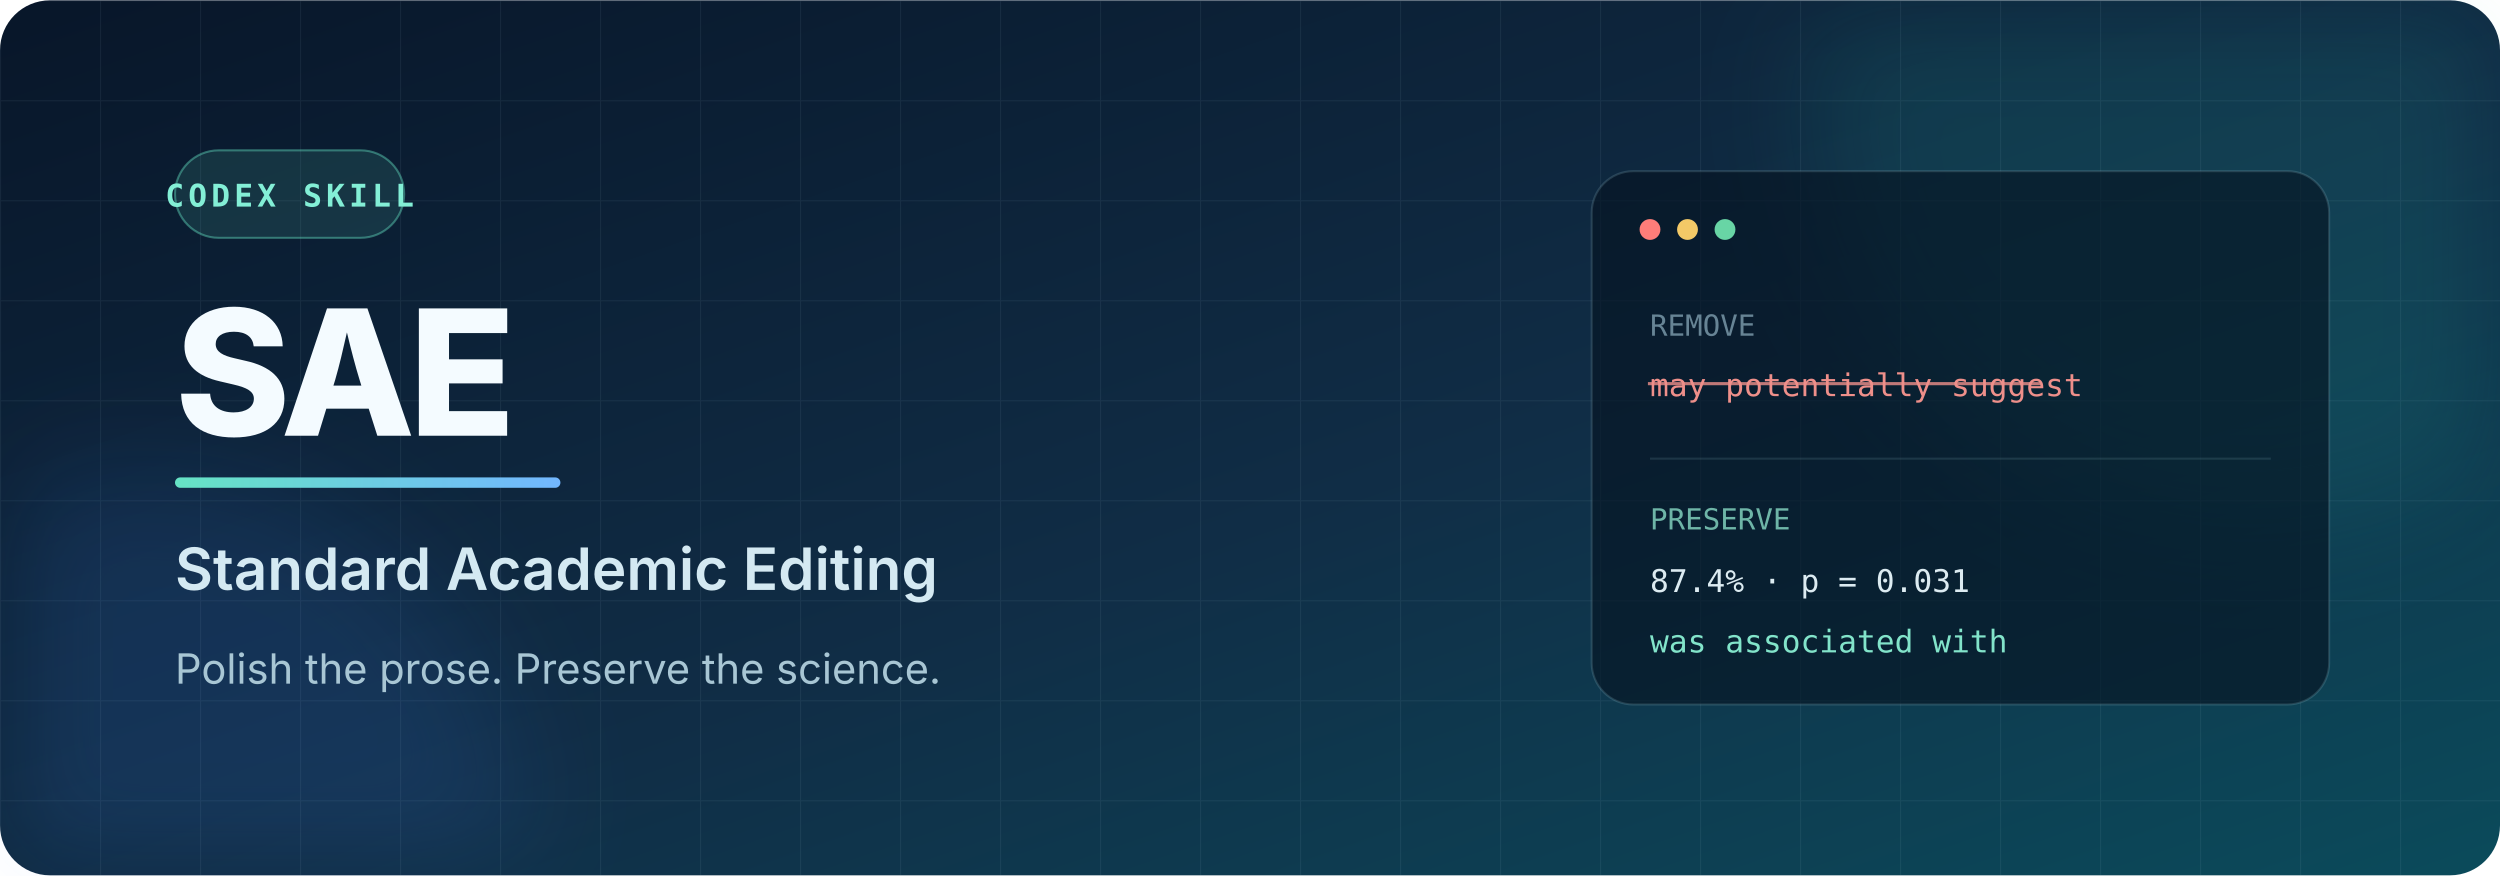
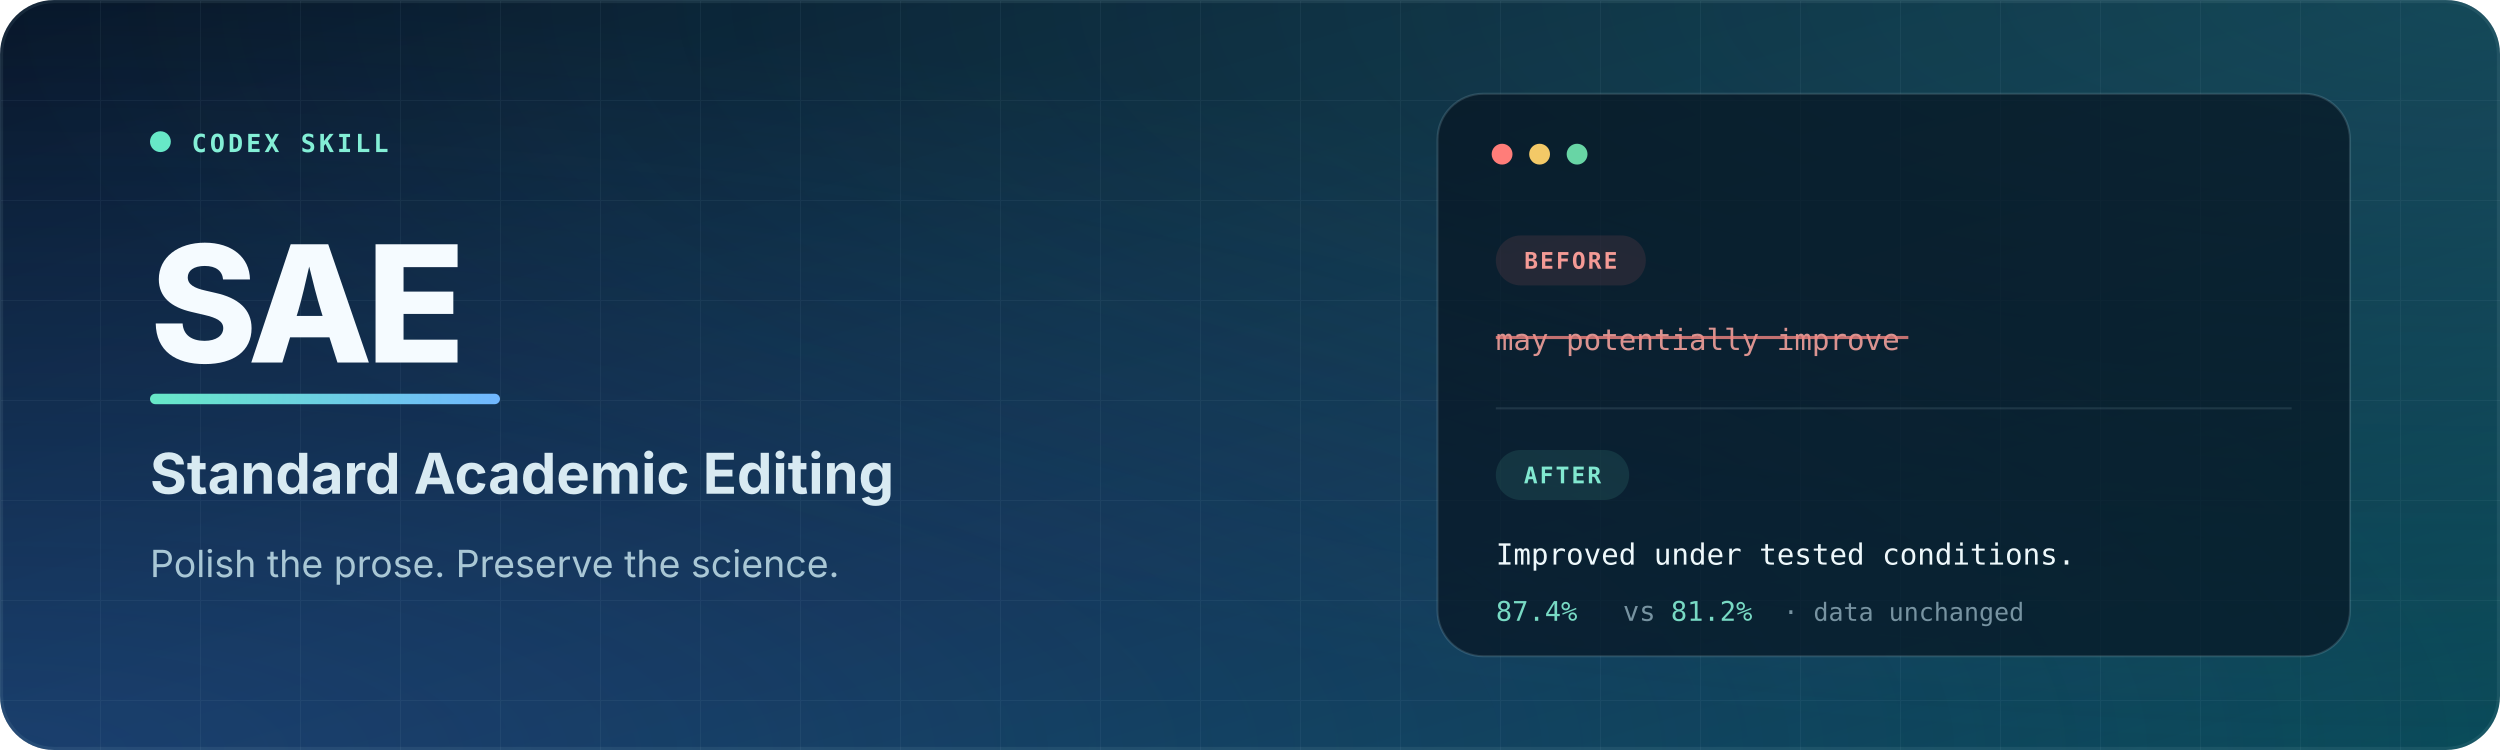
- <svg xmlns="http://www.w3.org/2000/svg" width="768" height="269" viewBox="0 0 1200 420" role="img" aria-labelledby="title desc">
+ <svg xmlns="http://www.w3.org/2000/svg" width="900" height="270" viewBox="0 0 1200 360" role="img" aria-labelledby="title desc">
  <defs>
-     <linearGradient id="bg" x1="0" y1="0" x2="1" y2="1">
+     <linearGradient id="background" x1="0" y1="0" x2="1" y2="1">
      <stop offset="0" stop-color="#081629" />
-       <stop offset="0.55" stop-color="#102d46" />
-       <stop offset="1" stop-color="#0b4b5b" />
+       <stop offset="0.58" stop-color="#102d46" />
+       <stop offset="1" stop-color="#0a4b59" />
    </linearGradient>
+     <radialGradient id="blue-glow" cx="0" cy="1" r="1">
+       <stop offset="0" stop-color="#3b82f6" stop-opacity="0.24" />
+       <stop offset="1" stop-color="#3b82f6" stop-opacity="0" />
+     </radialGradient>
+     <radialGradient id="green-glow" cx="1" cy="0" r="1">
+       <stop offset="0" stop-color="#2dd4bf" stop-opacity="0.18" />
+       <stop offset="1" stop-color="#2dd4bf" stop-opacity="0" />
+     </radialGradient>
    <linearGradient id="accent" x1="0" y1="0" x2="1" y2="0">
-       <stop offset="0" stop-color="#66e3c4" />
-       <stop offset="1" stop-color="#72b7ff" />
+       <stop offset="0" stop-color="#67e8c7" />
+       <stop offset="1" stop-color="#70b7ff" />
    </linearGradient>
-     <filter id="glow" x="-50%" y="-50%" width="200%" height="200%">
-       <feGaussianBlur stdDeviation="28" />
-     </filter>
    <pattern id="grid" width="48" height="48" patternUnits="userSpaceOnUse">
-       <path d="M48 0H0V48" fill="none" stroke="#b9d7e5" stroke-opacity="0.07" />
+       <path d="M48 0H0V48" fill="none" stroke="#c7e2ec" stroke-opacity="0.055" />
    </pattern>
+     <clipPath id="frame">
+       <rect width="1200" height="360" rx="26" />
+     </clipPath>
  </defs>
-   <rect width="1200" height="420" rx="24" fill="url(#bg)" />
-   <rect width="1200" height="420" rx="24" fill="url(#grid)" />
-   <circle cx="1080" cy="42" r="210" fill="#21c2ad" opacity="0.12" filter="url(#glow)" />
-   <circle cx="70" cy="405" r="180" fill="#448cff" opacity="0.12" filter="url(#glow)" />
-   <g transform="translate(84 72)">
-     <rect width="110" height="42" rx="21" fill="#65e2c3" fill-opacity="0.12" stroke="#65e2c3" stroke-opacity="0.42" />
-     <text x="55" y="27" text-anchor="middle" fill="#83efd6" font-family="ui-monospace, SFMono-Regular, Menlo, monospace" font-size="15" font-weight="700" letter-spacing="2">CODEX SKILL</text>
-     <text x="0" y="137" fill="#f4fbff" font-family="Inter, -apple-system, BlinkMacSystemFont, Segoe UI, sans-serif" font-size="84" font-weight="760" letter-spacing="-3">SAE</text>
-     <rect x="0" y="157" width="185" height="5" rx="2.5" fill="url(#accent)" />
-     <text x="0" y="211" fill="#d4e9f2" font-family="Inter, -apple-system, BlinkMacSystemFont, Segoe UI, sans-serif" font-size="28" font-weight="600">Standard Academic Editing</text>
-     <text x="0" y="256" fill="#a8c6d4" font-family="Inter, -apple-system, BlinkMacSystemFont, Segoe UI, sans-serif" font-size="20">Polish the prose. Preserve the science.</text>
+   <g clip-path="url(#frame)">
+     <rect width="1200" height="360" fill="url(#background)" />
+     <rect width="1200" height="360" fill="url(#blue-glow)" />
+     <rect width="1200" height="360" fill="url(#green-glow)" />
+     <rect width="1200" height="360" fill="url(#grid)" />
+     <g transform="translate(72 56)">
+       <circle cx="5" cy="12" r="5" fill="#67e8c7" />
+       <text x="20" y="17" fill="#83efd6" font-family="ui-monospace, SFMono-Regular, Menlo, monospace" font-size="12" font-weight="700" letter-spacing="1.5">CODEX SKILL</text>
+       <text x="0" y="118" fill="#f5fbff" font-family="Inter, -apple-system, BlinkMacSystemFont, Segoe UI, sans-serif" font-size="78" font-weight="760" letter-spacing="-3">SAE</text>
+       <rect x="0" y="133" width="168" height="5" rx="2.5" fill="url(#accent)" />
+       <text x="0" y="181" fill="#d8eaf2" font-family="Inter, -apple-system, BlinkMacSystemFont, Segoe UI, sans-serif" font-size="27" font-weight="650">Standard Academic Editing</text>
+       <text x="0" y="221" fill="#a9c7d5" font-family="Inter, -apple-system, BlinkMacSystemFont, Segoe UI, sans-serif" font-size="18">Polish the prose. Preserve the science.</text>
+     </g>
+     <g transform="translate(690 45)">
+       <rect width="438" height="270" rx="22" fill="#061522" fill-opacity="0.7" stroke="#b9dce6" stroke-opacity="0.17" />
+       <g transform="translate(26 24)">
+         <circle cx="5" cy="5" r="5" fill="#ff7d79" />
+         <circle cx="23" cy="5" r="5" fill="#f3c967" />
+         <circle cx="41" cy="5" r="5" fill="#68d5a5" />
+       </g>
+       <g transform="translate(28 68)">
+         <rect width="72" height="24" rx="12" fill="#f87171" fill-opacity="0.11" />
+         <text x="36" y="16" text-anchor="middle" fill="#f49a95" font-family="ui-monospace, SFMono-Regular, Menlo, monospace" font-size="11" font-weight="700" letter-spacing="1">BEFORE</text>
+         <text x="0" y="55" fill="#da9390" font-family="ui-monospace, SFMono-Regular, Menlo, monospace" font-size="14">may potentially improve</text>
+         <line x1="0" y1="49" x2="198" y2="49" stroke="#f08480" stroke-width="1.5" stroke-opacity="0.8" />
+       </g>
+       <path d="M28 151H410" stroke="#b9dce6" stroke-opacity="0.12" />
+       <g transform="translate(28 171)">
+         <rect width="64" height="24" rx="12" fill="#67e8c7" fill-opacity="0.11" />
+         <text x="32" y="16" text-anchor="middle" fill="#81e8d0" font-family="ui-monospace, SFMono-Regular, Menlo, monospace" font-size="11" font-weight="700" letter-spacing="1">AFTER</text>
+         <text x="0" y="55" fill="#eef8fb" font-family="ui-monospace, SFMono-Regular, Menlo, monospace" font-size="14">Improved under tested conditions.</text>
+         <text x="0" y="82" fill="#78dac4" font-family="ui-monospace, SFMono-Regular, Menlo, monospace" font-size="13">87.4%</text>
+         <text x="61" y="82" fill="#7793a1" font-family="ui-monospace, SFMono-Regular, Menlo, monospace" font-size="13">vs</text>
+         <text x="84" y="82" fill="#78dac4" font-family="ui-monospace, SFMono-Regular, Menlo, monospace" font-size="13">81.2%</text>
+         <text x="138" y="82" fill="#7793a1" font-family="ui-monospace, SFMono-Regular, Menlo, monospace" font-size="12">· data unchanged</text>
+       </g>
+     </g>
  </g>
-   <g transform="translate(764 82)">
-     <rect width="354" height="256" rx="20" fill="#061321" fill-opacity="0.64" stroke="#a7d7df" stroke-opacity="0.18" />
-     <circle cx="28" cy="28" r="5" fill="#ff7d79" />
-     <circle cx="46" cy="28" r="5" fill="#f3c967" />
-     <circle cx="64" cy="28" r="5" fill="#68d5a5" />
-     <text x="28" y="79" fill="#678495" font-family="ui-monospace, SFMono-Regular, Menlo, monospace" font-size="14">REMOVE</text>
-     <text x="28" y="108" fill="#ee8f8a" font-family="ui-monospace, SFMono-Regular, Menlo, monospace" font-size="15">may potentially suggest</text>
-     <line x1="27" y1="102" x2="216" y2="102" stroke="#ee8f8a" stroke-width="1.5" opacity="0.8" />
-     <path d="M28 138H326" stroke="#a7d7df" stroke-opacity="0.13" />
-     <text x="28" y="172" fill="#6eb5a7" font-family="ui-monospace, SFMono-Regular, Menlo, monospace" font-size="14">PRESERVE</text>
-     <text x="28" y="202" fill="#dcebf1" font-family="ui-monospace, SFMono-Regular, Menlo, monospace" font-size="15">87.4% · p = 0.031</text>
-     <text x="28" y="231" fill="#82e4ca" font-family="ui-monospace, SFMono-Regular, Menlo, monospace" font-size="15">was associated with</text>
-   </g>
+   <rect x="0.75" y="0.75" width="1198.5" height="358.5" rx="25.25" fill="none" stroke="#c6e4eb" stroke-opacity="0.08" stroke-width="1.5" />
</svg>
